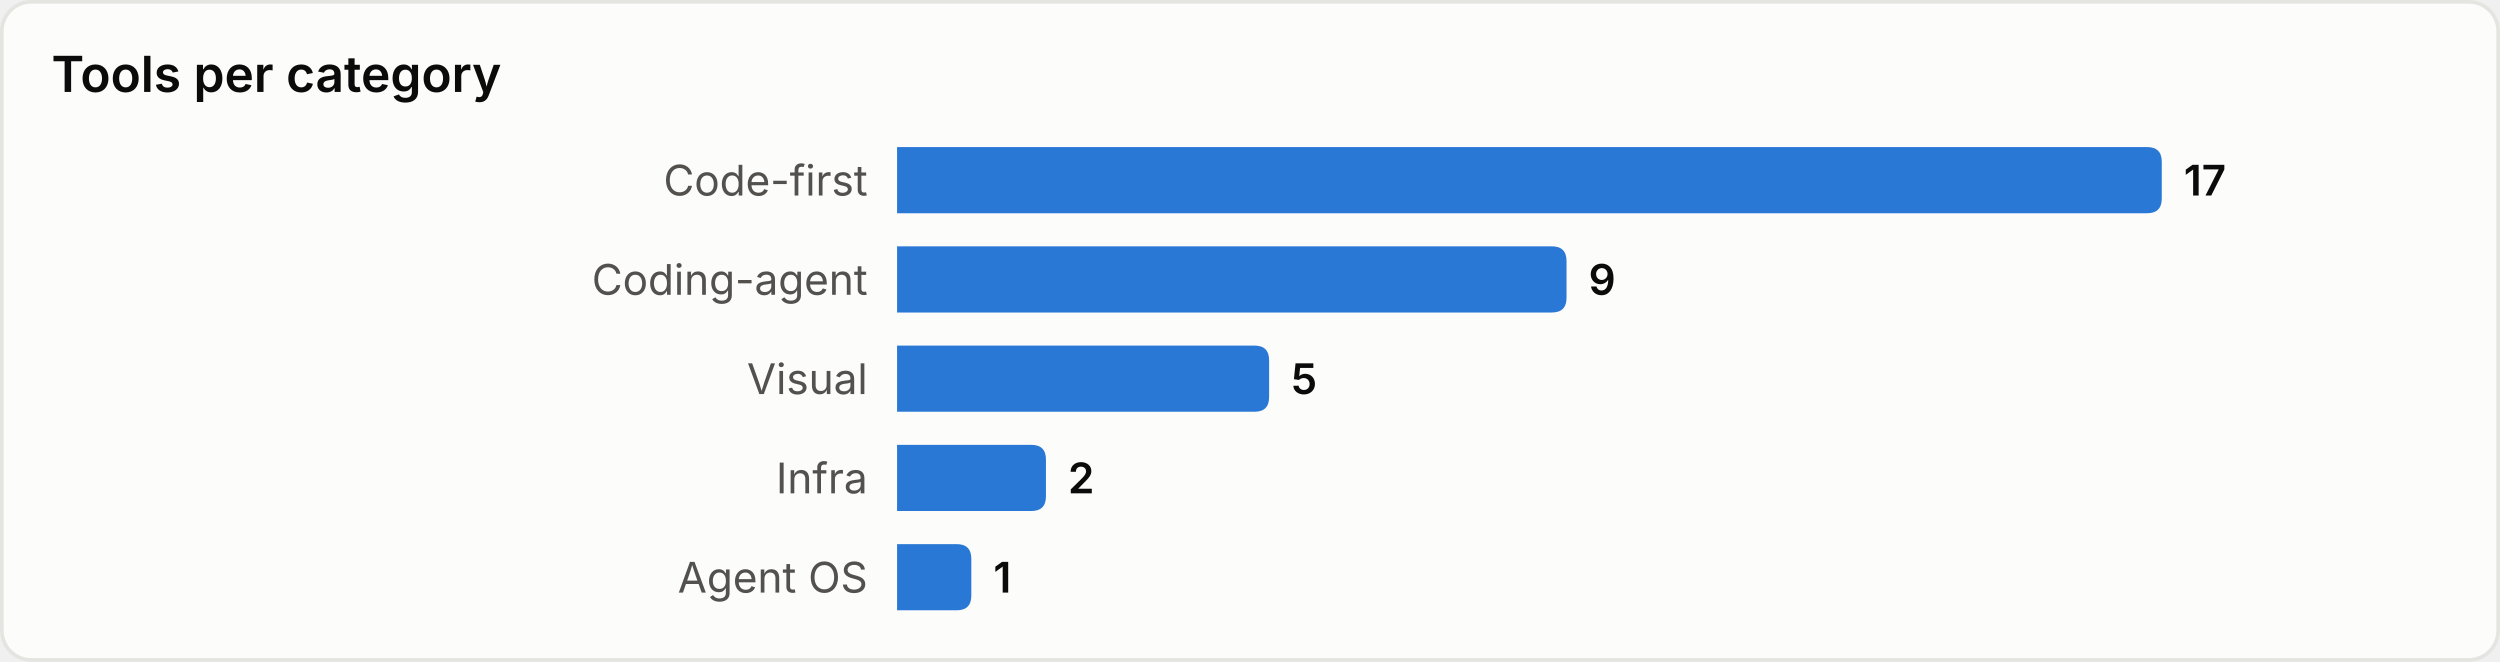
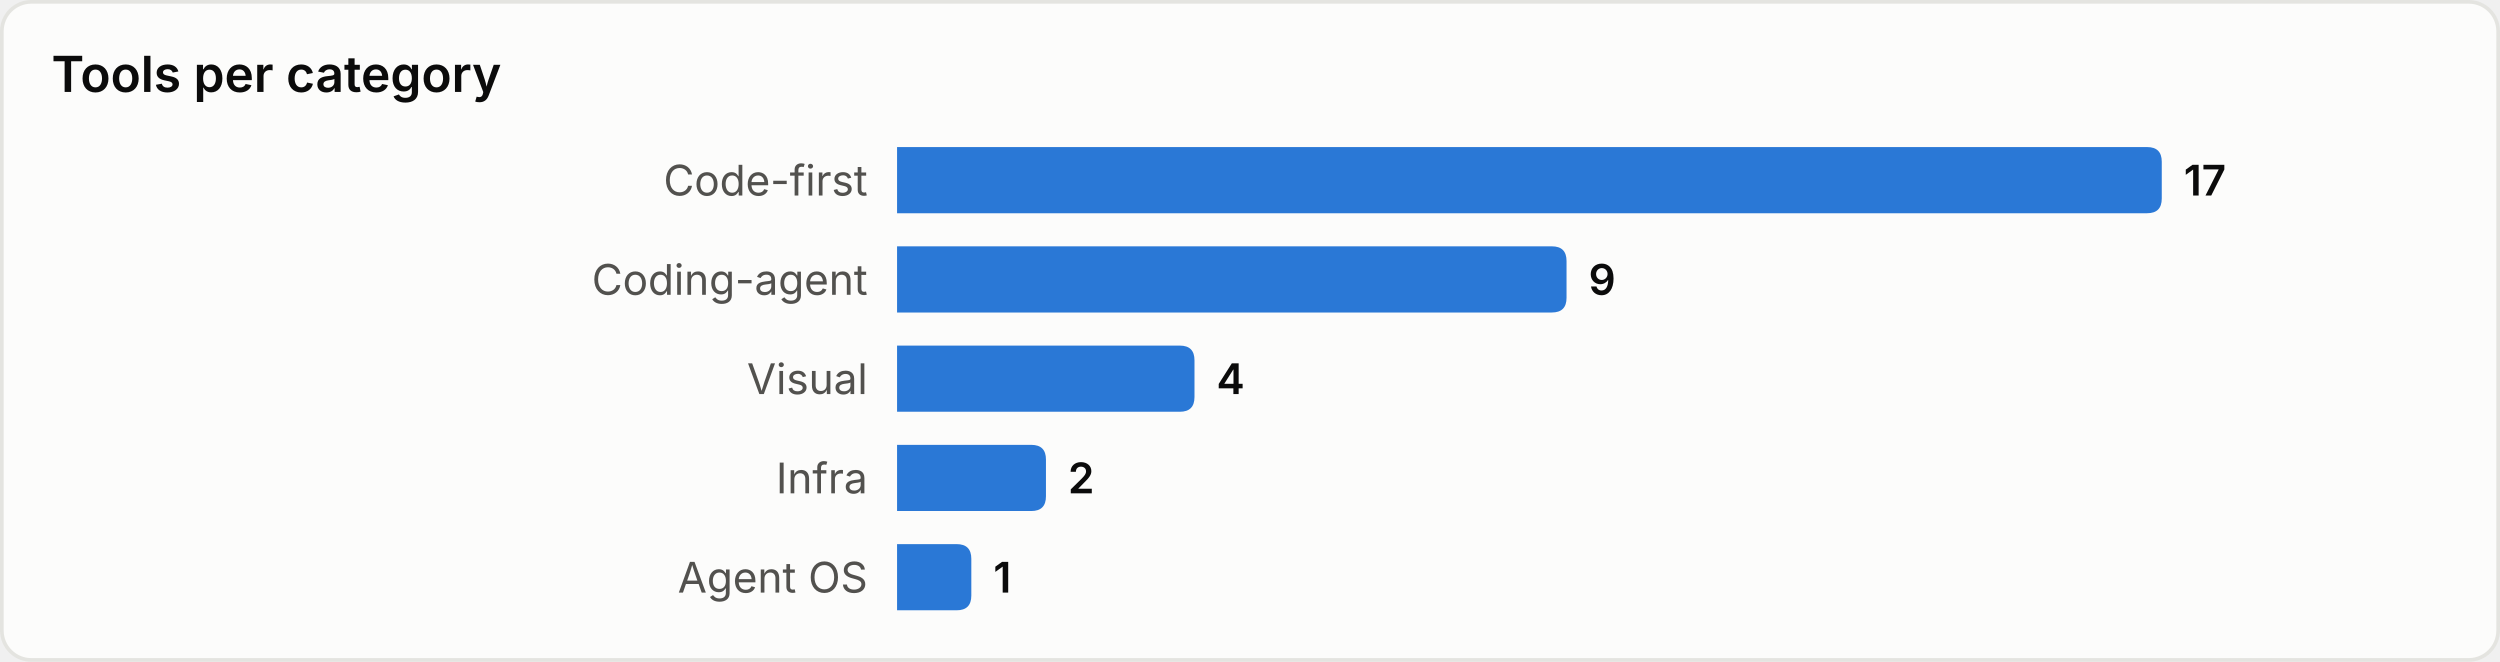
<svg xmlns="http://www.w3.org/2000/svg" width="680" height="180" viewBox="0 0 680 180" role="img" aria-label="Tools per category">
  <style>
text{font-family:system-ui,-apple-system,'Segoe UI',sans-serif}
.srf{fill:#fcfcfb;stroke:#e4e4e0}.ttl{fill:#0b0b0b;font-size:13.5px;font-weight:600}
.lbl{fill:#52514e;font-size:11.5px}.val{fill:#0b0b0b;font-size:11.5px;font-weight:600}
.bar{fill:#2a78d6}
@media(prefers-color-scheme:dark){
.srf{fill:#1a1a19;stroke:#33332f}.ttl{fill:#ffffff}
.lbl{fill:#c3c2b7}.val{fill:#ffffff}.bar{fill:#3987e5}
}
</style>
  <rect x="0.5" y="0.5" width="679" height="179" rx="8" class="srf" />
  <text x="14" y="25" class="ttl">Tools per category</text>
  <text x="236" y="49.0" class="lbl" text-anchor="end" dominant-baseline="central">Code-first</text>
  <path d="M244,40 h340.0 q4,0 4,4 v10 q0,4 -4,4 h-340.0 z" class="bar" />
  <text x="594.0" y="49.0" class="val" dominant-baseline="central">17</text>
  <text x="236" y="76.0" class="lbl" text-anchor="end" dominant-baseline="central">Coding-agent</text>
  <path d="M244,67 h178.1 q4,0 4,4 v10 q0,4 -4,4 h-178.1 z" class="bar" />
  <text x="432.1" y="76.0" class="val" dominant-baseline="central">9</text>
  <text x="236" y="103.0" class="lbl" text-anchor="end" dominant-baseline="central">Visual</text>
-   <path d="M244,94 h97.2 q4,0 4,4 v10 q0,4 -4,4 h-97.2 z" class="bar" />
-   <text x="351.2" y="103.0" class="val" dominant-baseline="central">5</text>
+   <path d="M244,94 h76.9 q4,0 4,4 v10 q0,4 -4,4 h-76.9 z" class="bar" />
+   <text x="330.9" y="103.0" class="val" dominant-baseline="central">4</text>
  <text x="236" y="130.0" class="lbl" text-anchor="end" dominant-baseline="central">Infra</text>
  <path d="M244,121 h36.5 q4,0 4,4 v10 q0,4 -4,4 h-36.5 z" class="bar" />
  <text x="290.5" y="130.0" class="val" dominant-baseline="central">2</text>
  <text x="236" y="157.0" class="lbl" text-anchor="end" dominant-baseline="central">Agent OS</text>
  <path d="M244,148 h16.2 q4,0 4,4 v10 q0,4 -4,4 h-16.2 z" class="bar" />
  <text x="270.2" y="157.0" class="val" dominant-baseline="central">1</text>
</svg>
